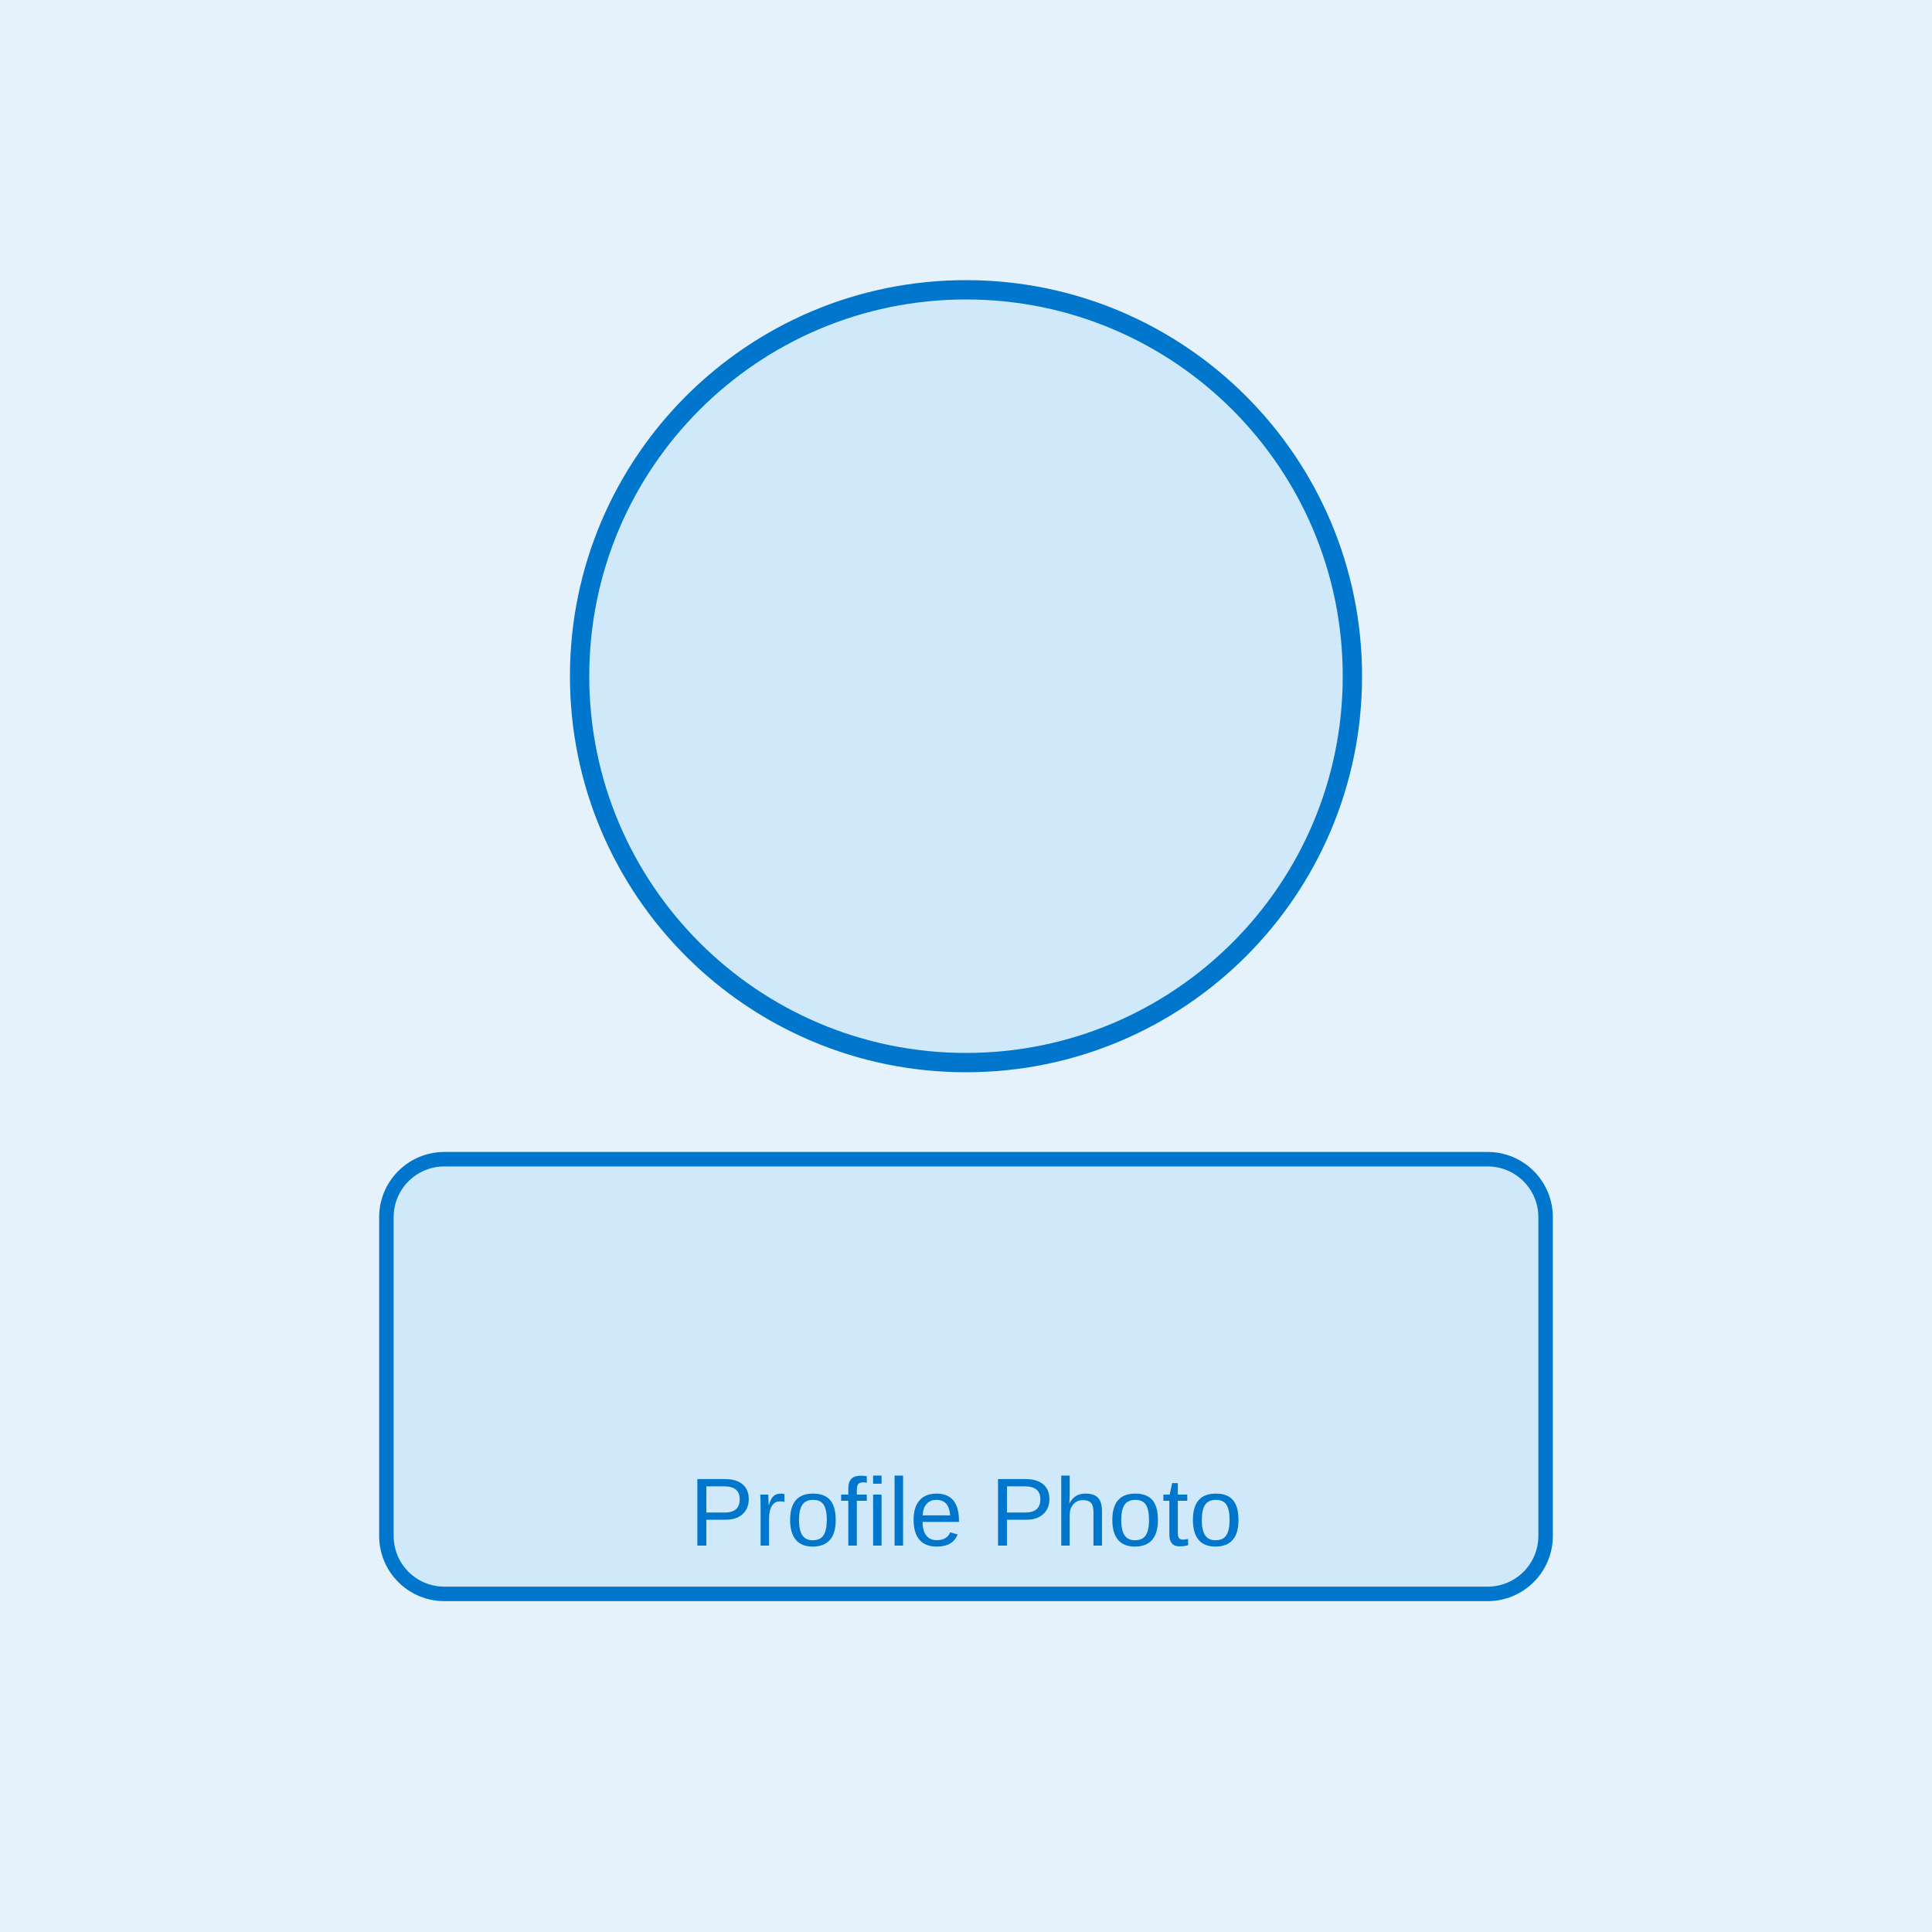
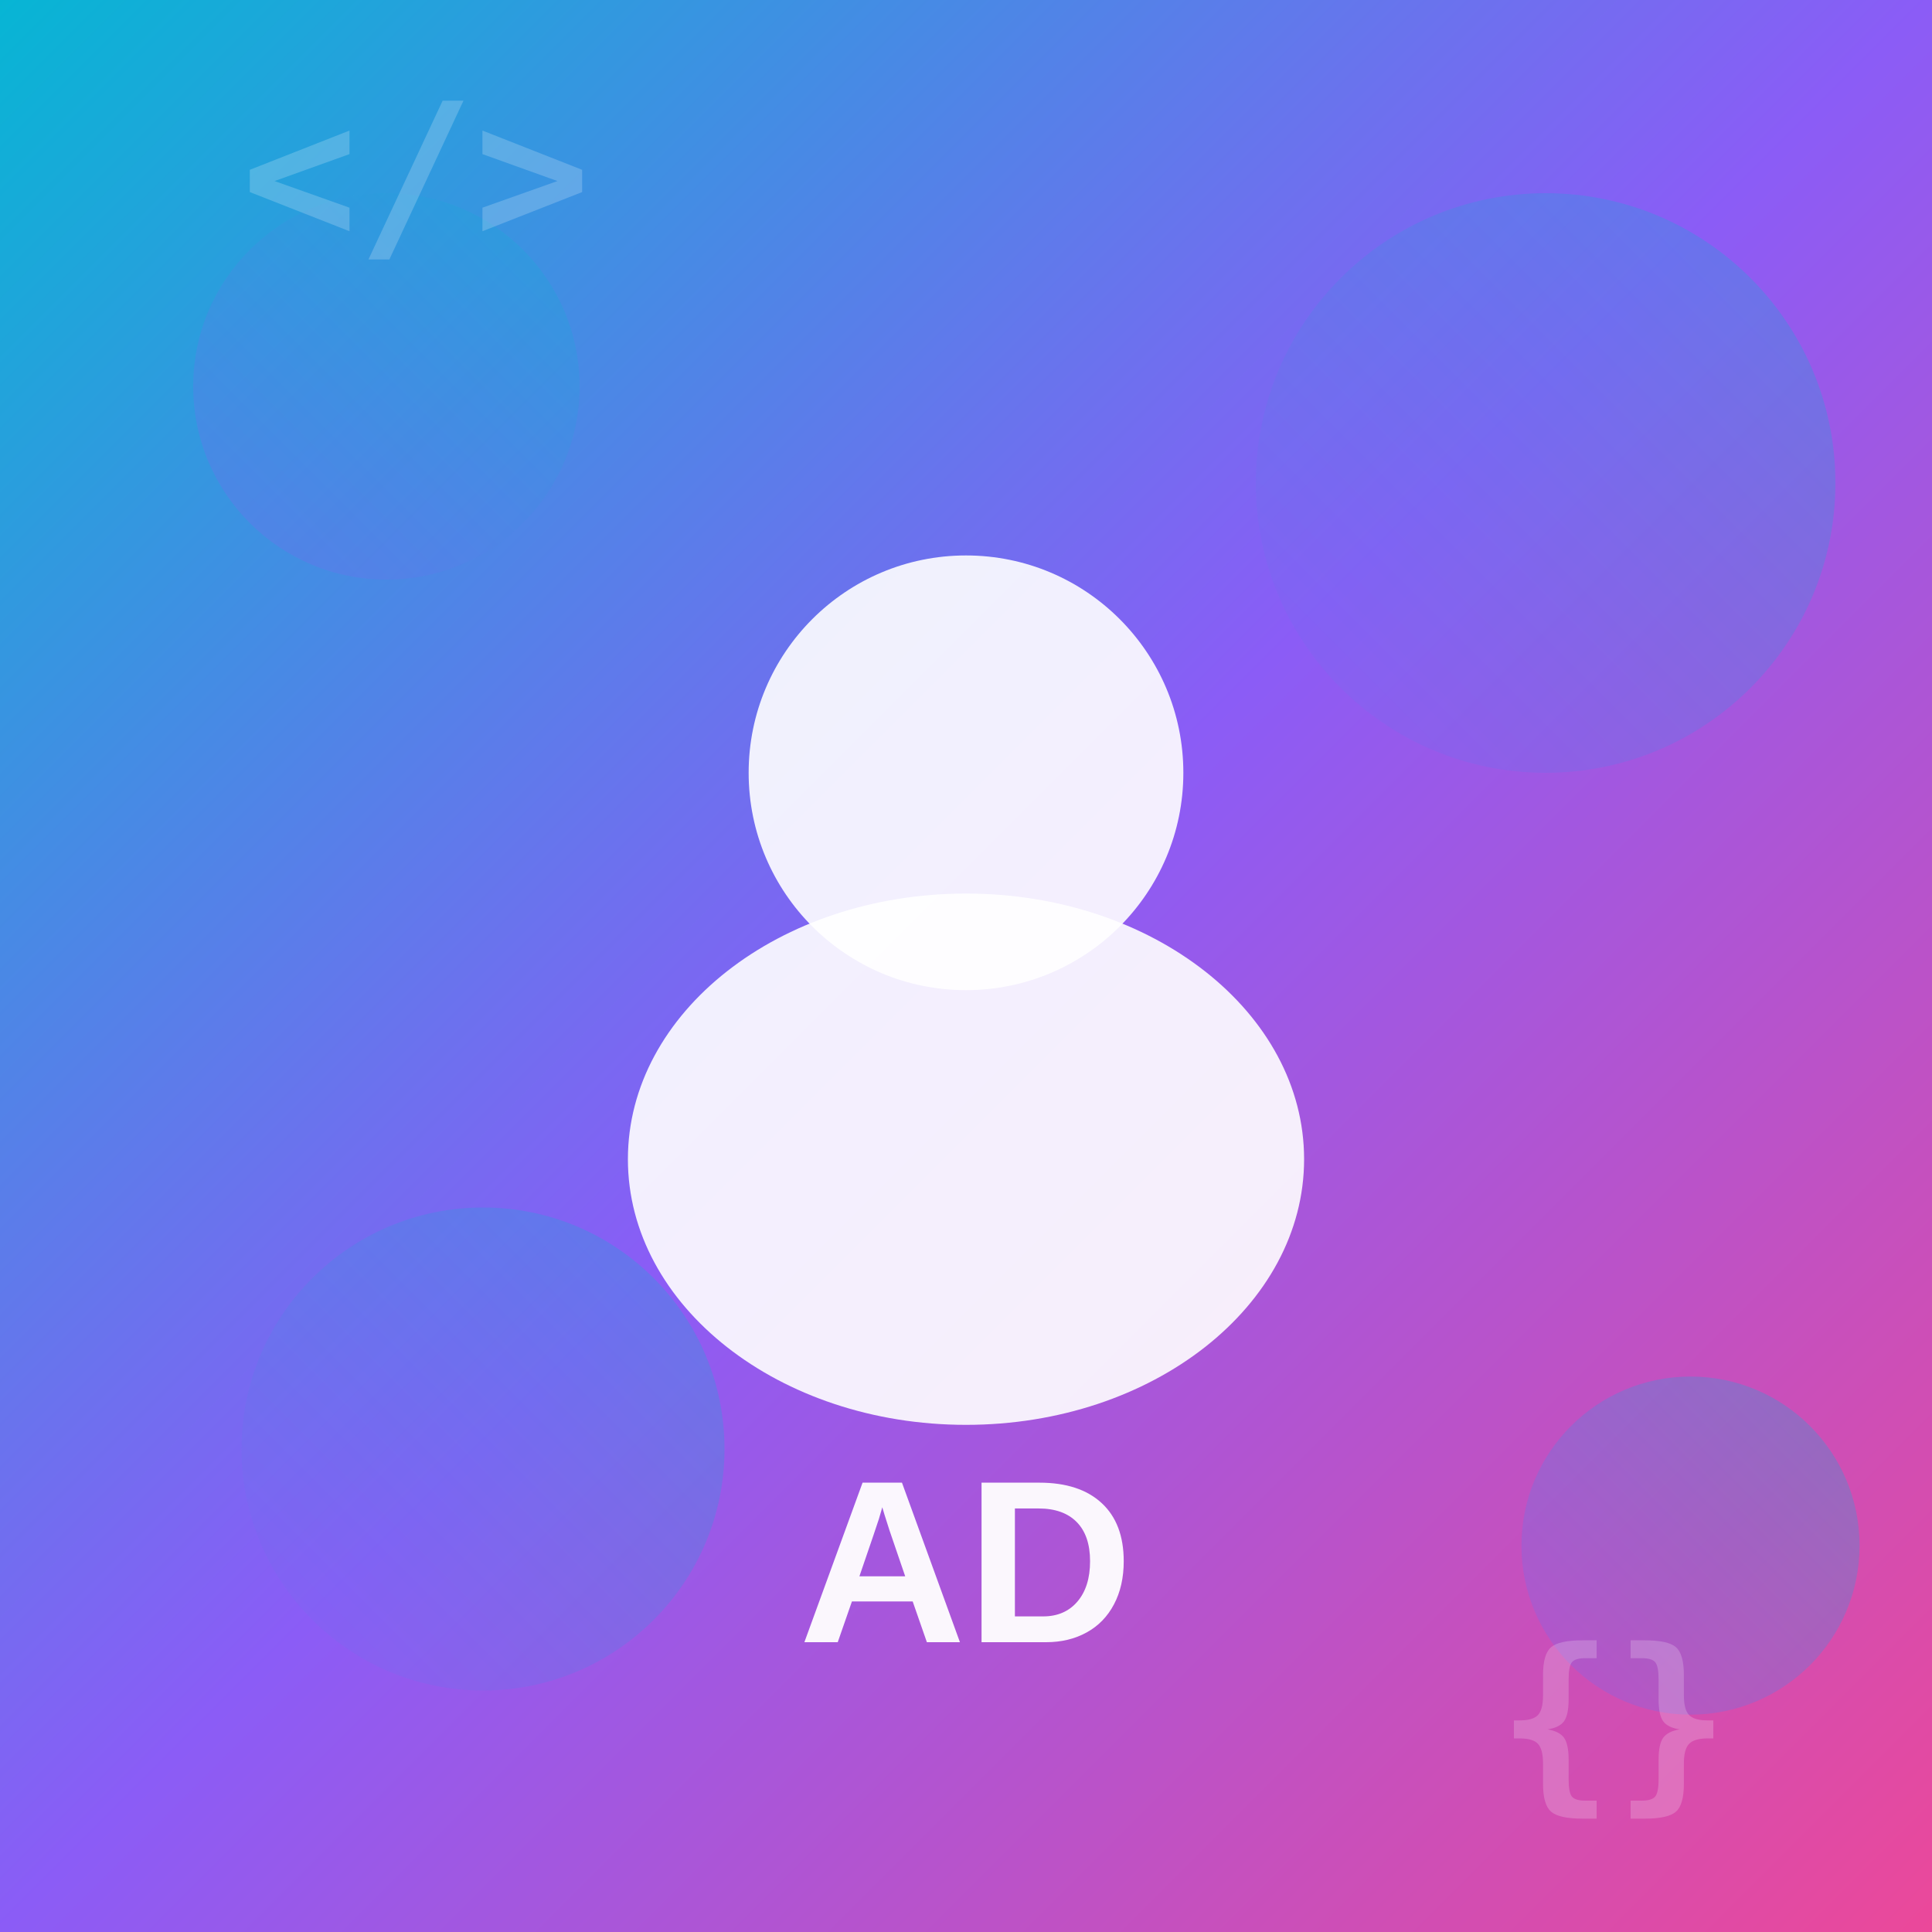
- <svg xmlns="http://www.w3.org/2000/svg" width="400" height="400">
-   <rect width="100%" height="100%" fill="#e6f2fb" />
-   <circle cx="200" cy="140" r="80" fill="#cfe9fb" stroke="#0077CC" stroke-width="4" />
-   <rect x="80" y="240" rx="12" width="240" height="90" fill="#cfe9fb" stroke="#0077CC" stroke-width="3" />
-   <text x="200" y="320" font-family="Arial" font-size="20" fill="#0077CC" text-anchor="middle">Profile Photo</text>
+ <svg xmlns="http://www.w3.org/2000/svg" width="400" height="400" viewBox="0 0 400 400">
+   <defs>
+     <linearGradient id="grad1" x1="0%" y1="0%" x2="100%" y2="100%">
+       <stop offset="0%" style="stop-color:#06b6d4;stop-opacity:1" />
+       <stop offset="50%" style="stop-color:#8b5cf6;stop-opacity:1" />
+       <stop offset="100%" style="stop-color:#ec4899;stop-opacity:1" />
+     </linearGradient>
+     <linearGradient id="grad2" x1="100%" y1="0%" x2="0%" y2="100%">
+       <stop offset="0%" style="stop-color:#06b6d4;stop-opacity:0.3" />
+       <stop offset="100%" style="stop-color:#8b5cf6;stop-opacity:0.3" />
+     </linearGradient>
+   </defs>
+   <rect width="400" height="400" fill="url(#grad1)" />
+   <circle cx="80" cy="80" r="40" fill="url(#grad2)" />
+   <circle cx="320" cy="100" r="60" fill="url(#grad2)" />
+   <circle cx="100" cy="300" r="50" fill="url(#grad2)" />
+   <circle cx="350" cy="320" r="35" fill="url(#grad2)" />
+   <g transform="translate(200, 180)">
+     <circle cx="0" cy="-20" r="45" fill="#ffffff" opacity="0.9" />
+     <ellipse cx="0" cy="60" rx="70" ry="55" fill="#ffffff" opacity="0.9" />
+   </g>
+   <text x="50" y="50" font-family="monospace" font-size="40" fill="#ffffff" opacity="0.2" font-weight="bold">&lt;/&gt;</text>
+   <text x="310" y="370" font-family="monospace" font-size="40" fill="#ffffff" opacity="0.2" font-weight="bold">{}</text>
+   <text x="200" y="340" font-family="Arial, sans-serif" font-size="48" font-weight="bold" fill="#ffffff" text-anchor="middle" opacity="0.95">AD</text>
</svg>
